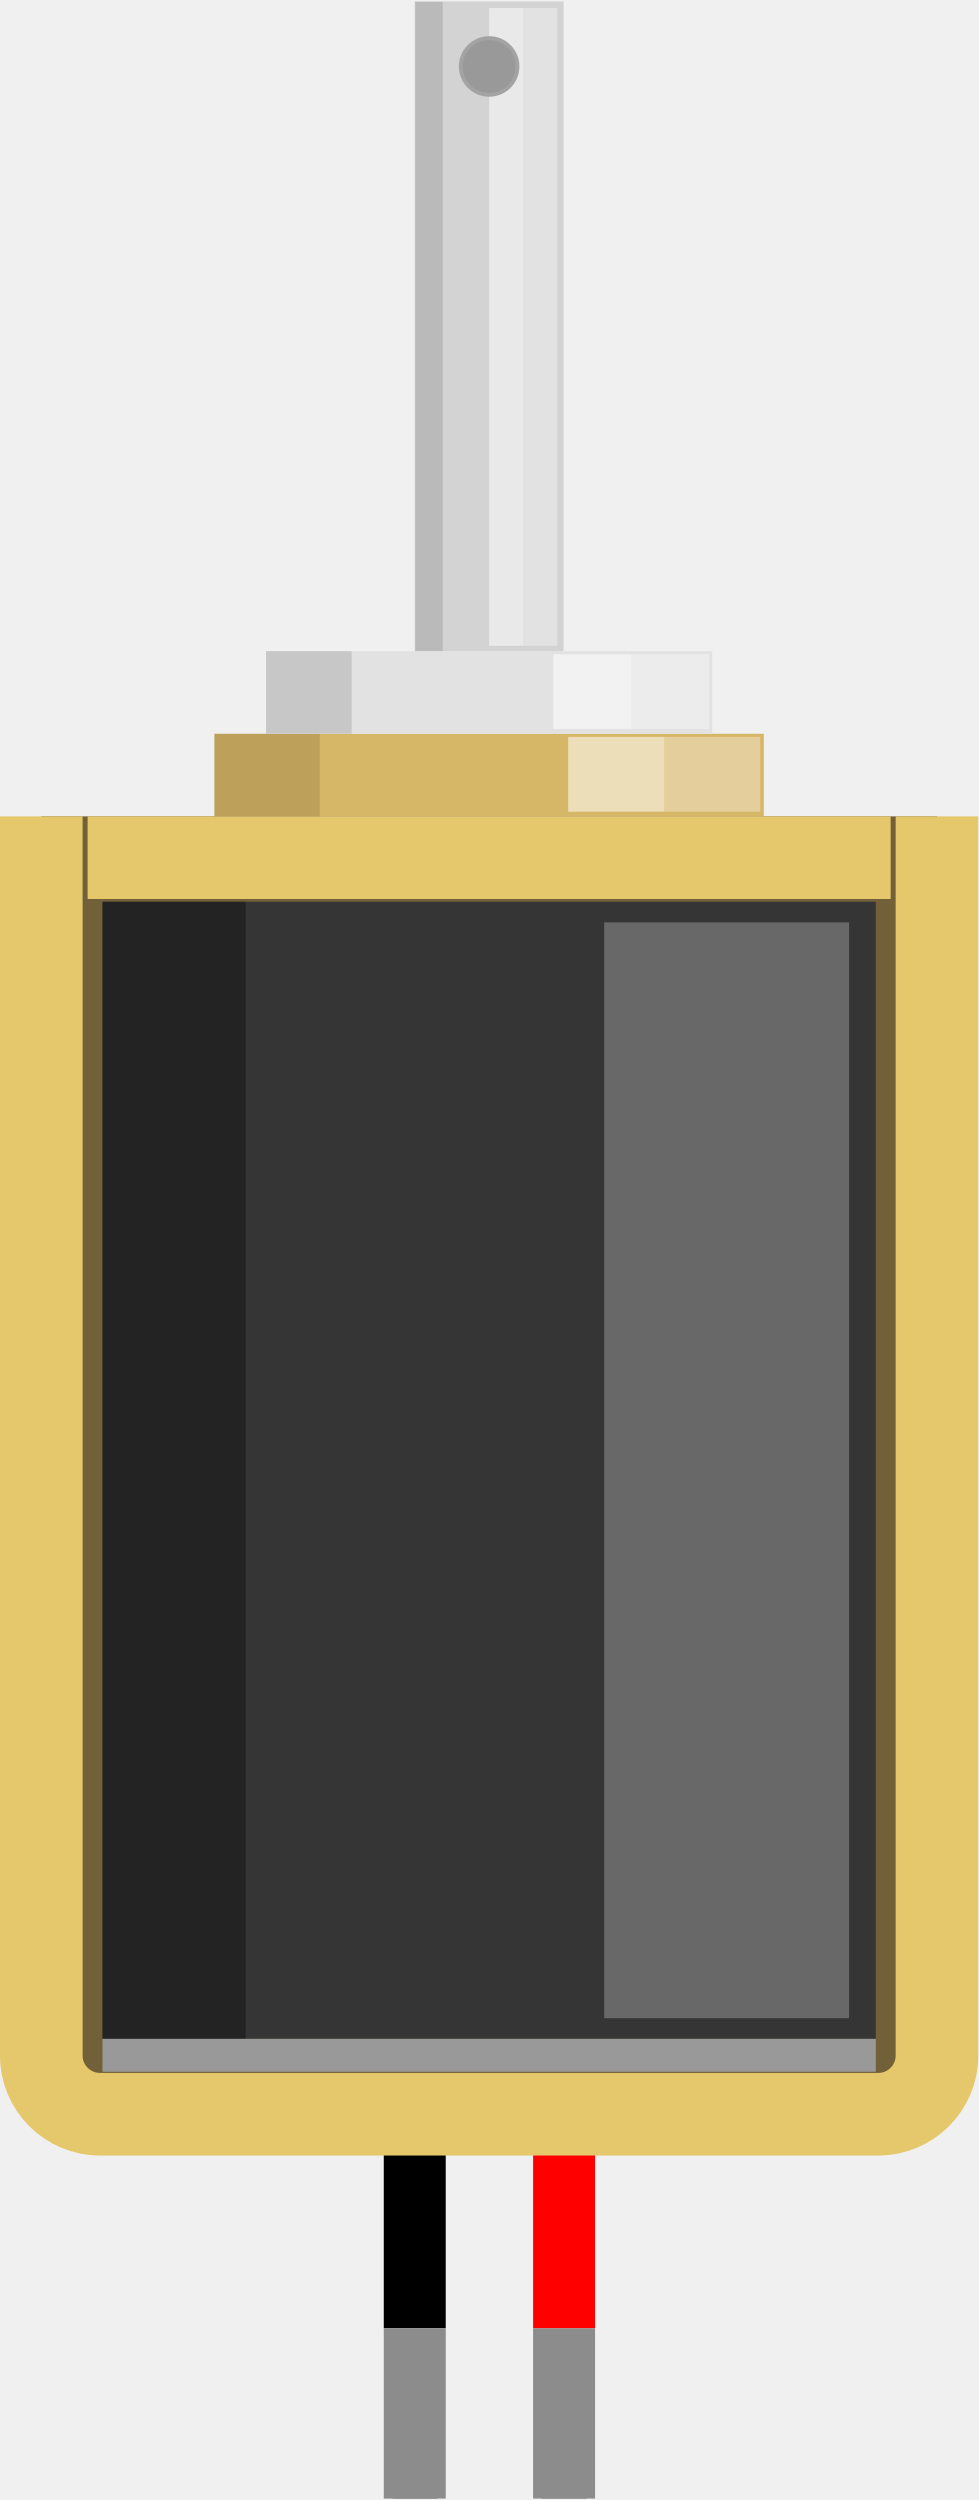
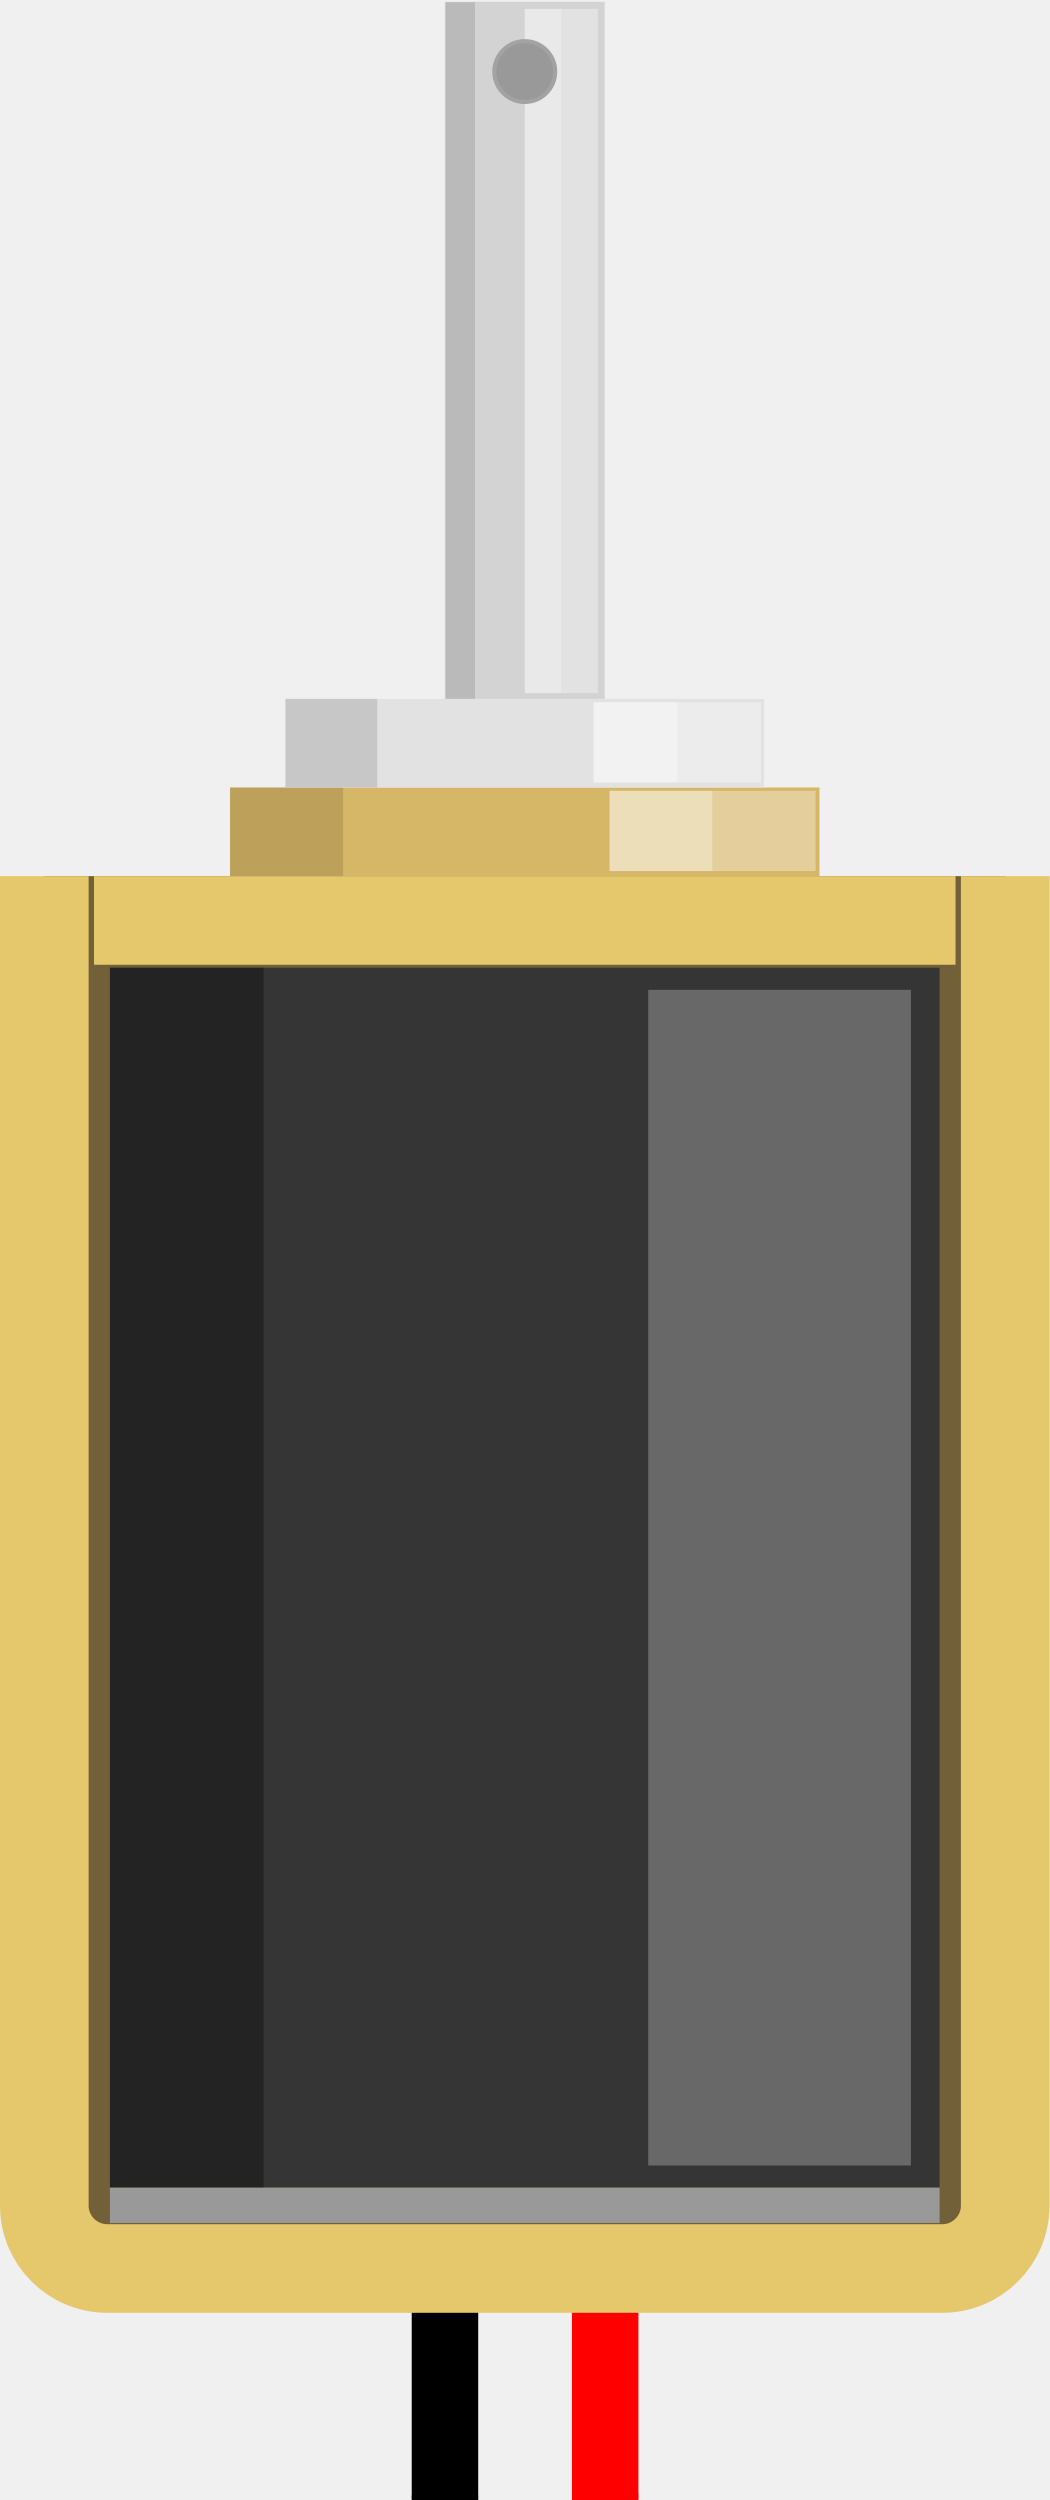
- <svg xmlns="http://www.w3.org/2000/svg" version="1.1" baseProfile="basic" id="svg2" x="0px" y="0px" width="0.657in" height="1.679in" viewBox="0 0 47.369 120.917" xml:space="preserve">
-   <rect id="connector0pin" x="19.013" y="117.764" fill="#919191" width="2.141" height="3.15" />
-   <rect id="connector1pin" x="26.234" y="117.763" fill="#919191" width="2.16" height="3.15" />
-   <rect id="connector0terminal" x="19.013" y="120.514" fill="#919191" width="2.141" height="0.402" />
-   <rect id="connector1terminal" x="26.234" y="120.513" fill="#919191" width="2.16" height="0.402" />
+ <svg xmlns="http://www.w3.org/2000/svg" version="1.1" baseProfile="basic" id="svg2" x="0px" y="0px" width="0.657in" height="1.565in" viewBox="0 0 47.369 112.672">
  <g id="breadboard">
+     <rect id="connector0pin" x="19.013" y="111" fill="none" width="1" height="1" />
+     <rect id="connector1pin" x="26.234" y="111" fill="none" width="1" height="1" />
+     <rect id="connector0terminal" x="19.013" y="111" fill="none" width="1" height="0.402" />
+     <rect id="connector1terminal" x="26.234" y="111" fill="none" width="1" height="0.402" />
+     <line id="connector0leg" stroke-linecap="round" x1="20.083" y1="112.672" x2="20.083" y2="120.917" stroke="#000000" fill="none" stroke-width="3" />
+     <line id="connector1leg" stroke-linecap="round" x1="27.314" y1="112.672" x2="27.314" y2="120.917" stroke="#FF0000" fill="none" stroke-width="3" />
    <path fill="none" stroke="#000000" stroke-width="3" d="M20.083,102.305v10.367" />
-     <path fill="none" stroke="#FF0000" stroke-width="3" d="M27.314,102.305c0,0,0,6.125,0,10.367" />
+     <path fill="none" stroke="#FF0000" stroke-width="3" d="M27.314,102.305v10.367" />
    <polyline fill="#726038" points="2,39.462 2,102.305 45.369,102.305 45.369,39.462  " />
    <path fill="none" stroke="#E5C76C" stroke-width="4" d="M2,39.462V99.47c0,1.56,1.275,2.835,2.834,2.835h37.701   c1.559,0,2.834-1.275,2.834-2.835V39.462" />
    <polygon fill="#E5C76C" points="43.127,43.462 4.242,43.462 4.242,39.462 43.127,39.462 43.127,43.462  " />
    <polygon fill="#D6B667" points="36.986,39.462 10.383,39.462 10.383,35.462 36.986,35.462 36.986,39.462  " />
    <rect x="4.962" y="43.594" fill="#353535" width="37.445" height="55.062" />
    <rect x="4.962" y="43.594" opacity="0.35" width="6.933" height="55.062" />
    <rect x="29.256" y="44.594" opacity="0.25" fill="#FFFFFF" width="11.857" height="53.062" />
    <rect x="4.962" y="98.656" fill="#999999" width="37.445" height="1.593" />
    <rect x="10.383" y="35.462" opacity="0.12" width="5.102" height="4" />
    <rect x="32.161" y="35.612" opacity="0.35" fill="#FFFFFF" width="4.649" height="3.622" />
    <rect x="27.512" y="35.612" opacity="0.54" fill="#FFFFFF" width="4.649" height="3.622" />
    <polygon fill="#E2E2E2" points="34.486,35.462 12.883,35.462 12.883,31.462 34.486,31.462 34.486,35.462  " />
    <polygon fill="#D3D3D3" points="27.292,31.462 20.077,31.462 20.077,0 27.292,0 27.292,31.462  " />
    <rect x="12.883" y="31.46" opacity="0.12" width="4.143" height="4.001" />
    <rect x="30.567" y="31.612" opacity="0.35" fill="#FFFFFF" width="3.775" height="3.622" />
    <rect x="26.792" y="31.612" opacity="0.54" fill="#FFFFFF" width="3.775" height="3.622" />
    <rect x="20.112" y="0.018" opacity="0.12" width="1.326" height="31.441" />
    <rect x="25.334" y="0.321" opacity="0.35" fill="#FFFFFF" width="1.648" height="30.881" />
    <rect x="23.685" y="0.321" opacity="0.51" fill="#FFFFFF" width="1.649" height="30.881" />
    <circle fill="#A3A3A3" cx="23.685" cy="3.149" r="1.466" />
    <circle opacity="0.2" fill="#727272" cx="23.685" cy="3.149" r="1.28" />
-     <rect id="aa" x="18.583" y="112.671" fill="#8C8C8C" width="3" height="8.245" />
-     <rect id="bb" x="25.814" y="112.671" fill="#8C8C8C" width="3" height="8.245" />
  </g>
</svg>
